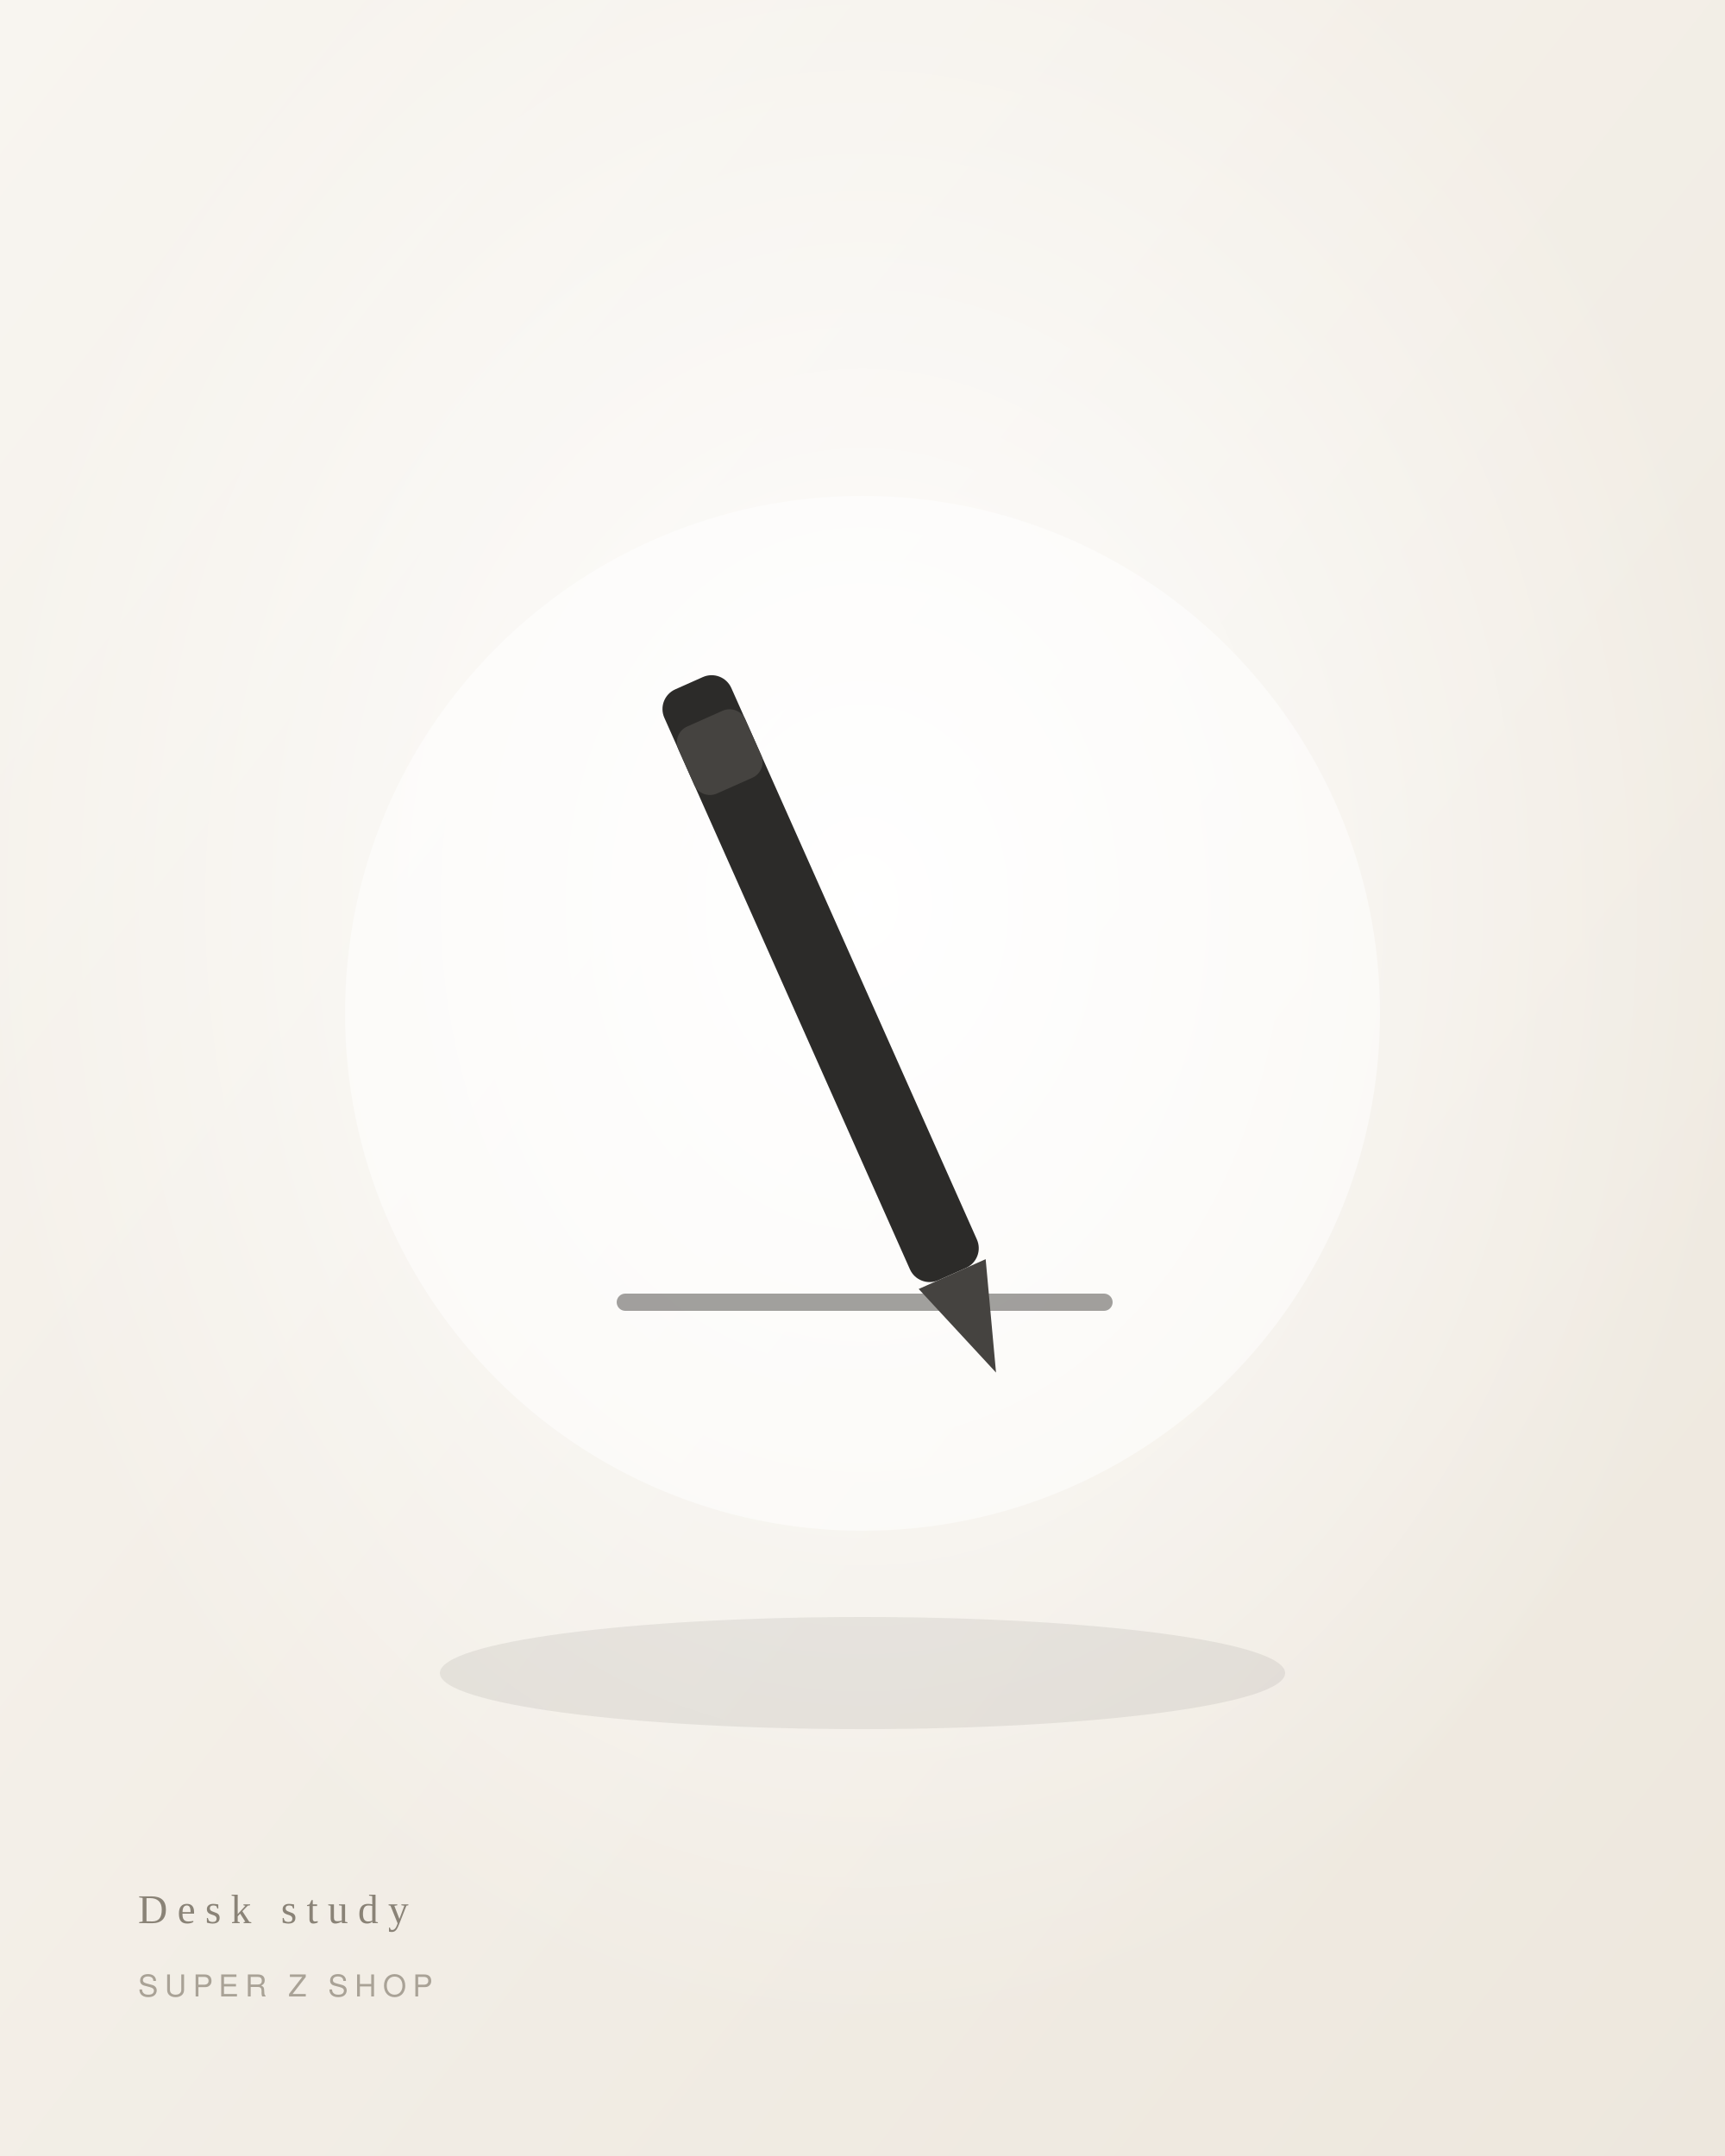
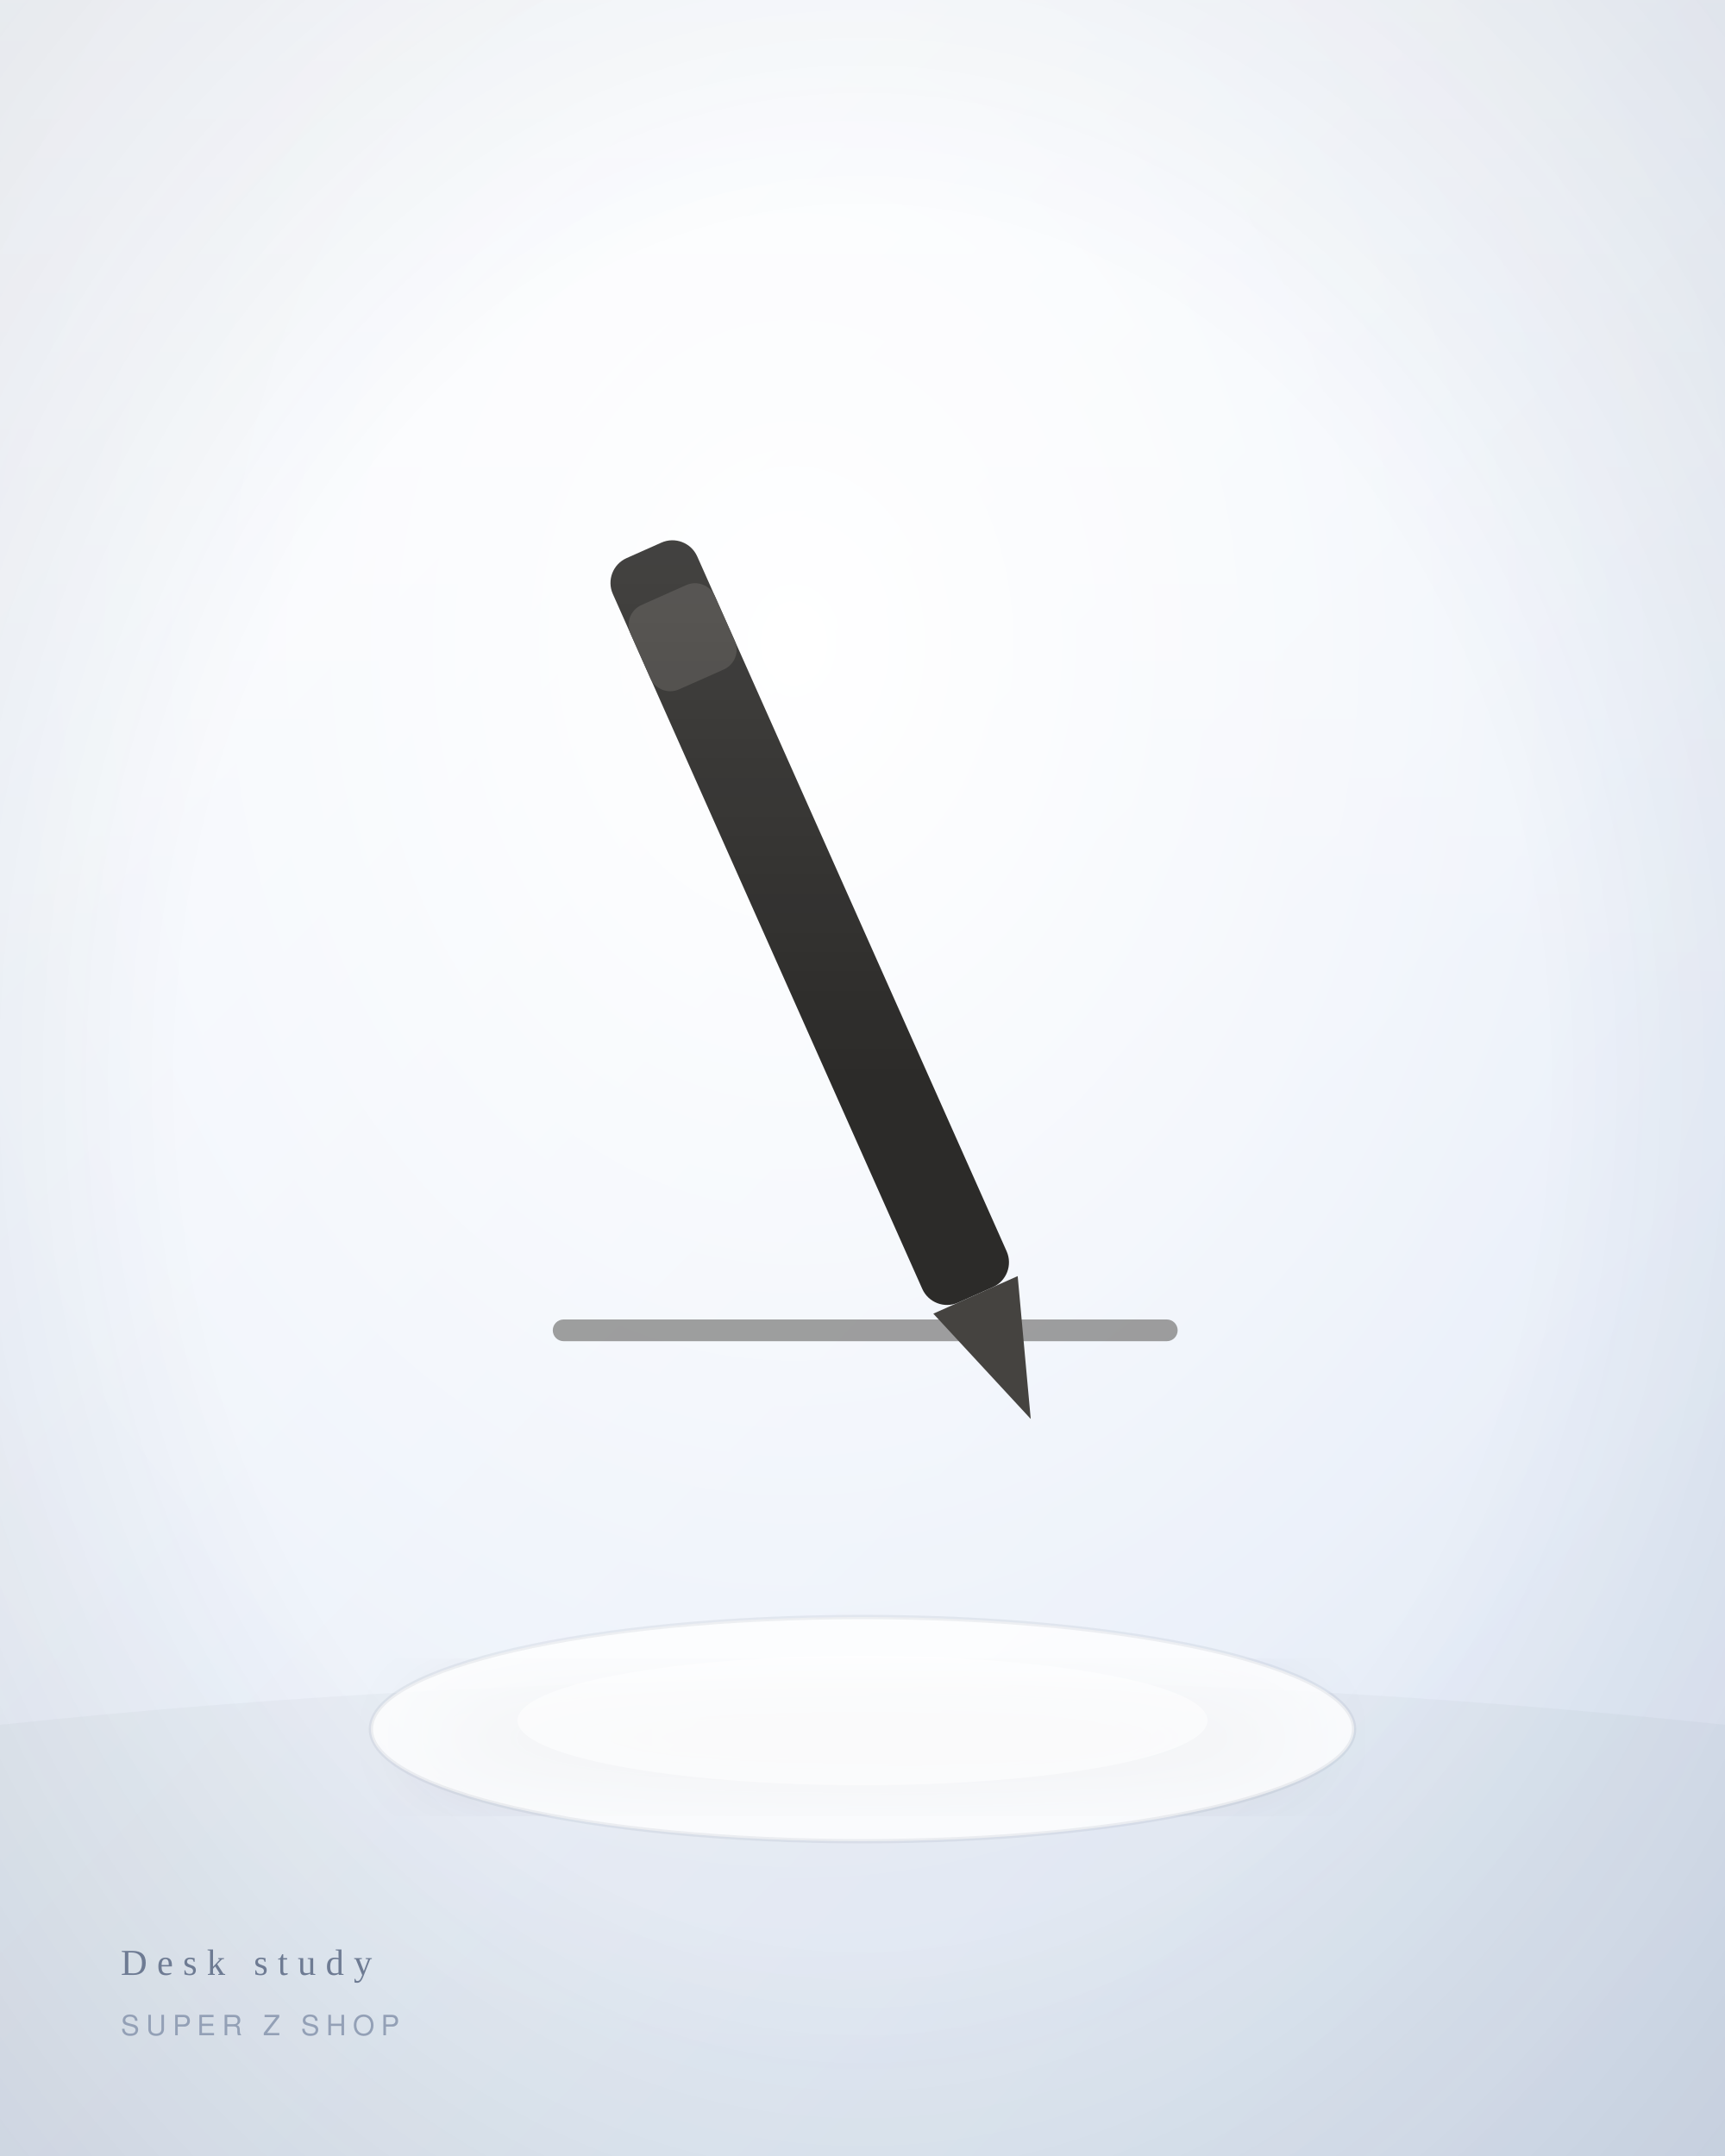
<svg xmlns="http://www.w3.org/2000/svg" viewBox="0 0 800 1000" width="800" height="1000" role="img" aria-label="LED Desk Lamp — studio illustration">
  <defs>
-     <linearGradient id="bg" x1="0" y1="0" x2="1" y2="1">
-       <stop offset="0" stop-color="#F8F5F0" />
-       <stop offset="1" stop-color="#EDE7DD" />
+     <linearGradient id="bg" x1="0.1" y1="0" x2="0.9" y2="1">
+       <stop offset="0" stop-color="#F5F8FD" />
+       <stop offset="1" stop-color="#E1E9F6" />
    </linearGradient>
-     <radialGradient id="glow" cx="50%" cy="42%" r="52%">
-       <stop offset="0" stop-color="#FFFFFF" stop-opacity=".95" />
+     <radialGradient id="spot" cx="46%" cy="30%" r="66%">
+       <stop offset="0" stop-color="#FFFFFF" stop-opacity="1" />
+       <stop offset="0.55" stop-color="#FFFFFF" stop-opacity=".45" />
      <stop offset="1" stop-color="#FFFFFF" stop-opacity="0" />
    </radialGradient>
+     <radialGradient id="vig" cx="50%" cy="50%" r="72%">
+       <stop offset="0.55" stop-color="#0B1B33" stop-opacity="0" />
+       <stop offset="1" stop-color="#0B1B33" stop-opacity=".10" />
+     </radialGradient>
+     <linearGradient id="sheen" x1="0" y1="0" x2="0" y2="1">
+       <stop offset="0" stop-color="#FFFFFF" stop-opacity=".22" />
+       <stop offset="0.5" stop-color="#FFFFFF" stop-opacity="0" />
+     </linearGradient>
+     <filter id="soft" x="-20%" y="-20%" width="140%" height="140%">
+       <feGaussianBlur stdDeviation="18" />
+     </filter>
  </defs>
  <rect width="800" height="1000" fill="url(#bg)" />
-   <rect width="800" height="1000" fill="url(#glow)" />
-   <circle cx="400" cy="470" r="240" fill="#FFFFFF" opacity=".5" />
-   <ellipse cx="400" cy="776" rx="196" ry="26" fill="#000000" opacity=".07" />
-   <g>
+   <rect width="800" height="1000" fill="url(#spot)" />
+   <rect width="800" height="1000" fill="url(#vig)" />
+   <path d="M0 800 Q400 758 800 800 L800 1000 L0 1000 Z" fill="#0B1B33" opacity=".03" />
+   <ellipse cx="400" cy="806" rx="204" ry="26" fill="#0B1B33" opacity=".18" filter="url(#soft)" />
+   <ellipse cx="400" cy="802" rx="228" ry="52" fill="#FFFFFF" opacity=".8" />
+   <ellipse cx="400" cy="802" rx="228" ry="52" fill="none" stroke="#0B1B33" stroke-opacity=".06" stroke-width="2" />
+   <ellipse cx="400" cy="798" rx="160" ry="30" fill="#FFFFFF" opacity=".55" />
+   <g transform="translate(400 486) scale(1.26) translate(-400 -500)">
    <g transform="rotate(-24 400 500)">
      <rect x="384" y="300" width="34" height="300" rx="10" fill="#2C2B29" />
      <path d="M384 600 L401 650 L418 600 Z" fill="#454340" />
      <rect x="384" y="318" width="34" height="34" rx="8" fill="#454340" />
    </g>
    <rect x="286" y="600" width="230" height="8" rx="4" fill="#454340" opacity=".5" />
  </g>
-   <text x="64" y="892" font-family="Georgia, 'Times New Roman', serif" font-size="19" letter-spacing="4.5" fill="#8A8377">Desk study</text>
-   <text x="64" y="926" font-family="Helvetica, Arial, sans-serif" font-size="14" letter-spacing="3" fill="#A9A296">SUPER Z SHOP</text>
+   <rect width="800" height="1000" fill="url(#sheen)" />
+   <text x="56" y="916" font-family="Georgia, 'Times New Roman', serif" font-size="17" letter-spacing="4.5" fill="#6E7B93">Desk study</text>
+   <text x="56" y="944" font-family="Helvetica, Arial, sans-serif" font-size="13" letter-spacing="3" fill="#93A0B6">SUPER Z SHOP</text>
</svg>
